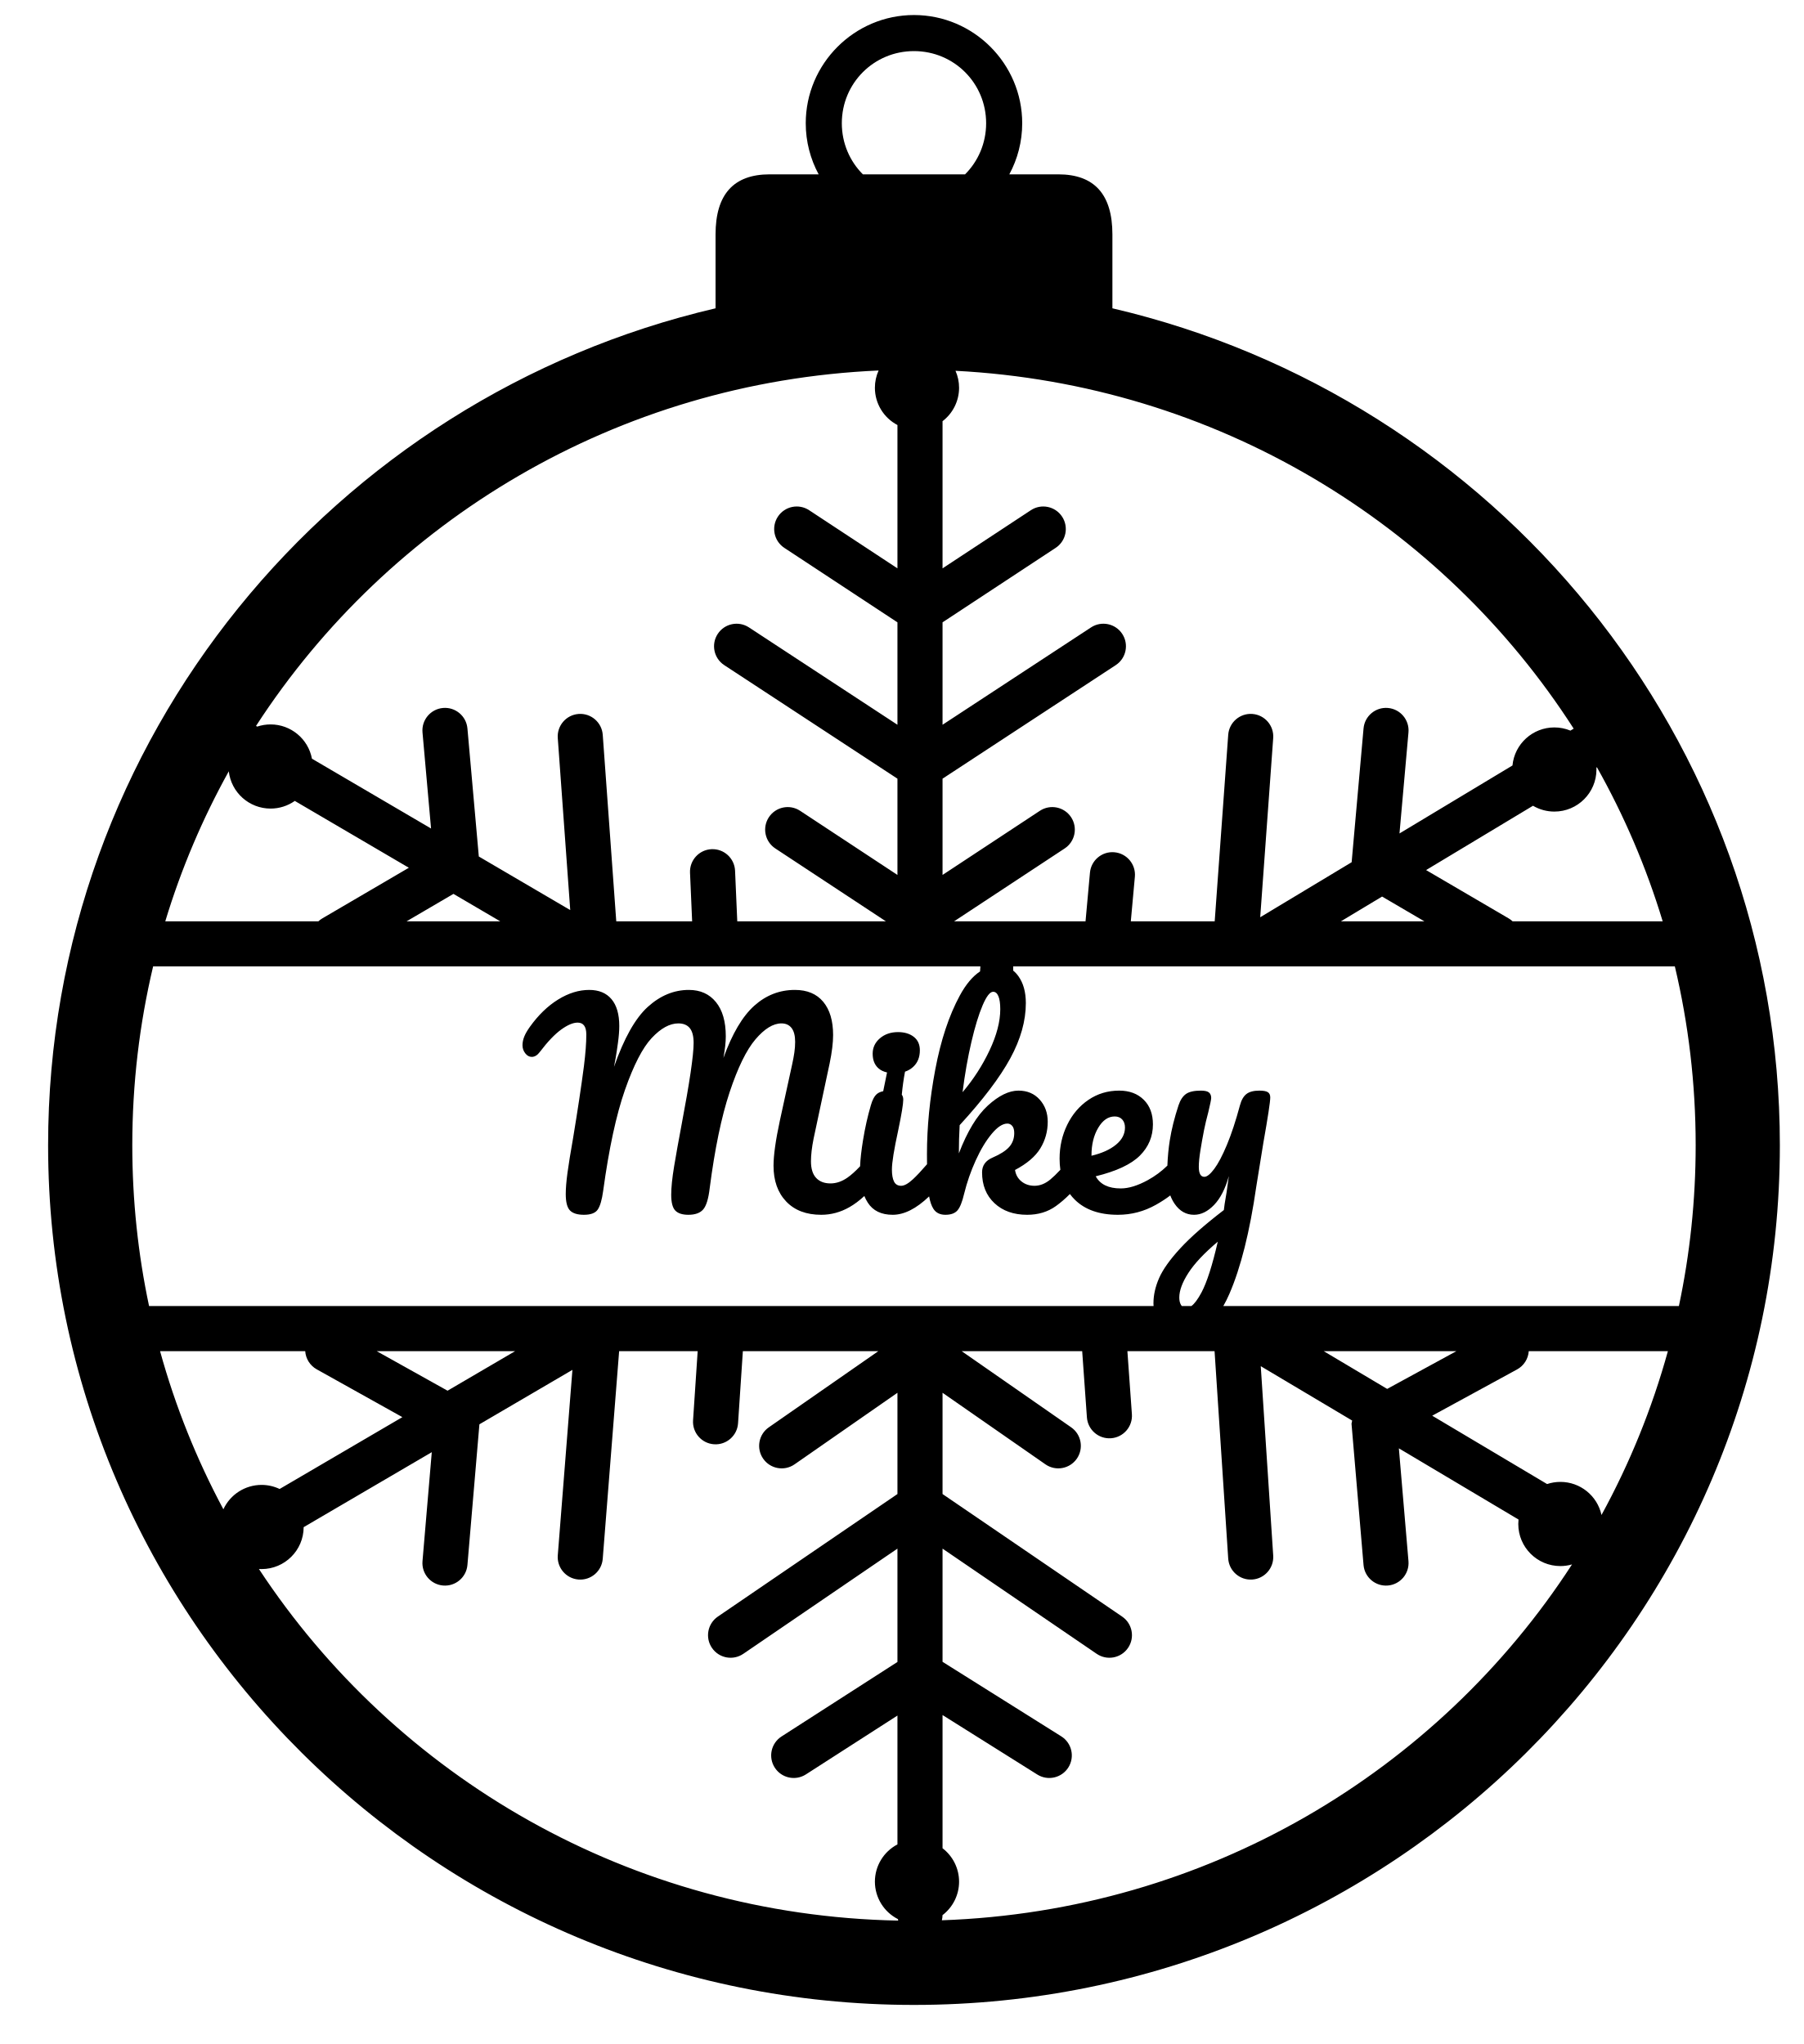
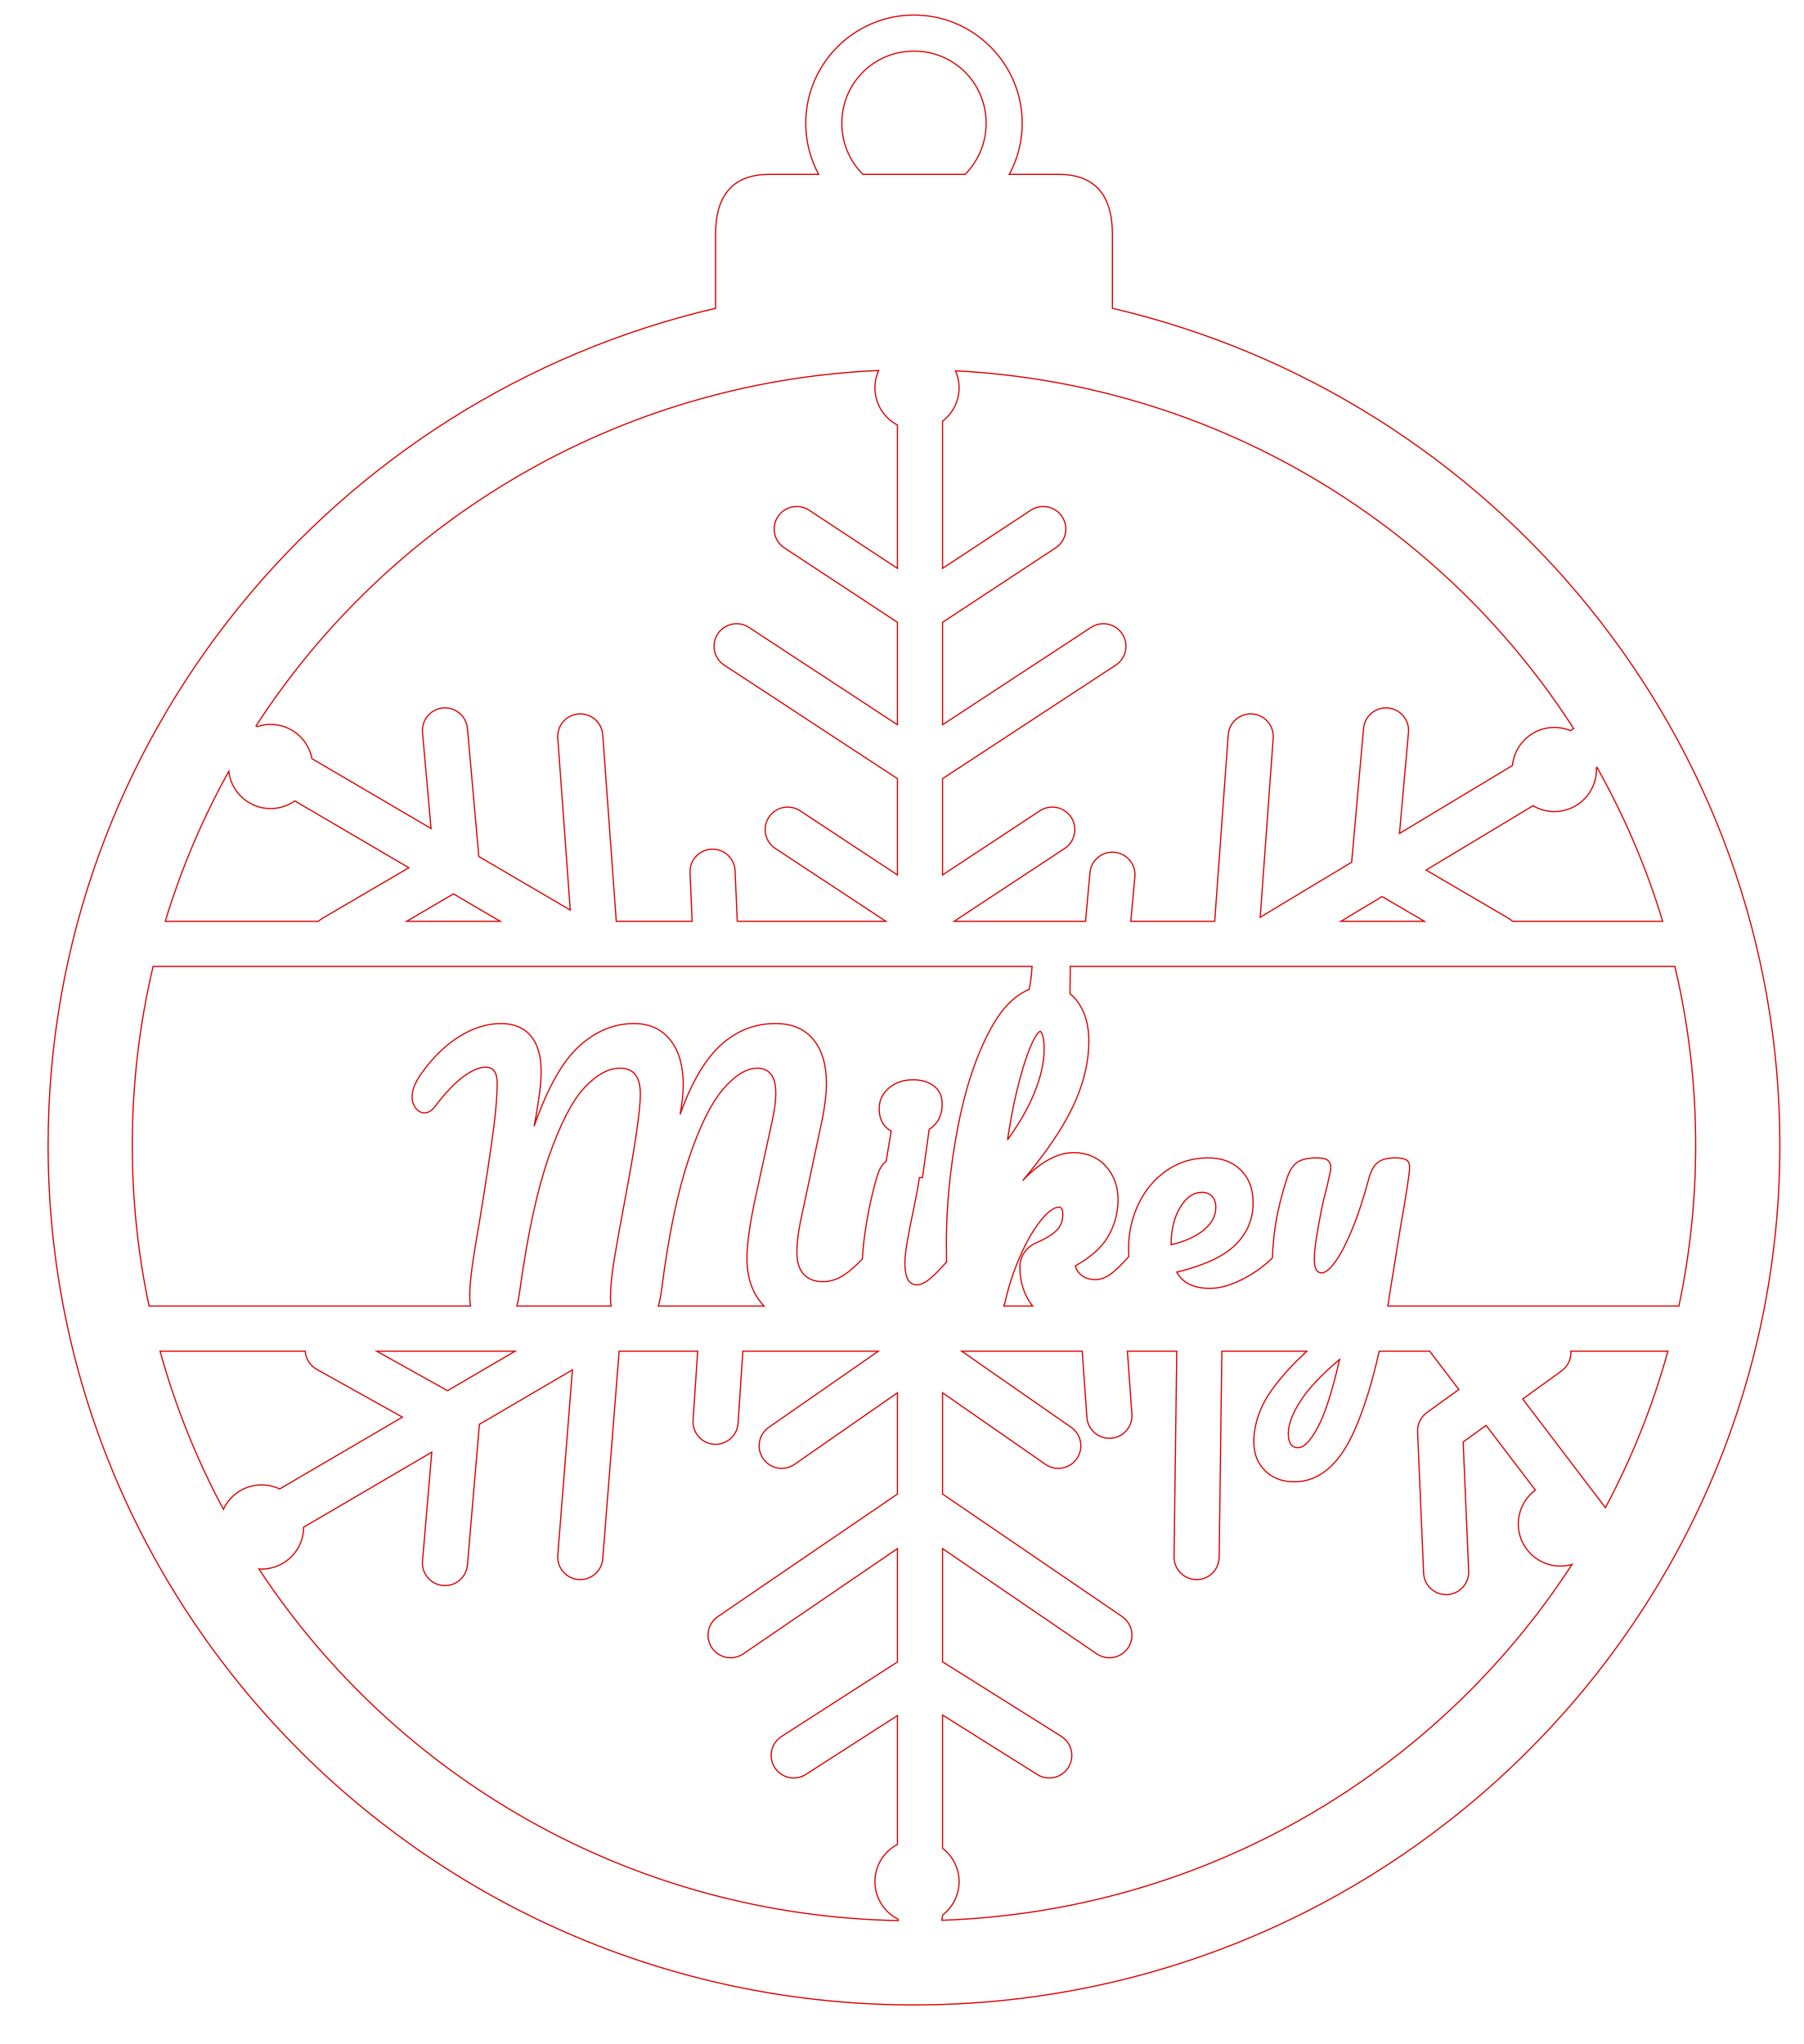
- <svg xmlns="http://www.w3.org/2000/svg" width="94mm" height="106.533mm" viewBox="0 0 600 680" version="1.1" id="svg9">
-   <defs id="defs9" />
-   <path id="frame" style="baseline-shift:baseline;display:inline;overflow:visible;vector-effect:none;enable-background:accumulate;stop-color:#000000;stop-opacity:1;opacity:1" d="M 303.999 5.001 C 284.188 5.001 268 21.189 268 41 C 268 47.139 269.556 52.931 272.291 58.001 L 256 58.001 C 244 58.001 238 64.666 238 78 L 238 102.567 C 110.878 132.242 16.001 245.717 16.001 380.999 C 16.001 538.843 145.162 666.999 303.999 666.999 C 462.836 666.999 592.001 538.843 592.001 380.999 C 592.001 245.717 497.12 132.242 369.999 102.567 L 369.999 78 C 369.999 64.666 363.999 58.001 351.999 58.001 L 335.711 58.001 C 338.446 52.931 339.999 47.139 339.999 41 C 339.999 21.189 323.81 5.001 303.999 5.001 z M 303.999 17 C 317.325 17 327.999 27.674 327.999 41 C 327.999 47.665 325.329 53.666 320.993 58.001 L 287.005 58.001 C 282.67 53.666 279.999 47.665 279.999 41 C 279.999 27.674 290.673 17 303.999 17 z M 292.23 123.258 A 14 14 0 0 0 291 129.001 A 14 14 0 0 0 298.501 141.4 L 298.501 189.08 L 269.124 169.737 A 7.5 7.5 0 0 0 258.737 171.875 A 7.5 7.5 0 0 0 260.875 182.265 L 298.501 207.04 L 298.501 241.113 L 249.112 208.729 A 7.5 7.5 0 0 0 238.729 210.886 A 7.5 7.5 0 0 0 240.886 221.273 L 298.501 259.051 L 298.501 291.076 L 266.126 269.738 A 7.5 7.5 0 0 0 255.739 271.872 A 7.5 7.5 0 0 0 257.873 282.262 L 294.648 306.5 L 245.223 306.5 L 244.491 289.674 A 7.5 7.5 0 0 0 236.674 282.506 A 7.5 7.5 0 0 0 229.509 290.327 L 230.212 306.5 L 204.975 306.5 L 200.479 244.458 A 7.5 7.5 0 0 0 192.457 237.518 A 7.5 7.5 0 0 0 185.521 245.543 L 189.667 302.766 L 159.258 284.941 L 155.471 242.337 A 7.5 7.5 0 0 0 147.337 235.529 A 7.5 7.5 0 0 0 140.529 243.663 L 143.372 275.626 L 103.757 252.404 A 14 14 0 0 0 89.999 241.001 A 14 14 0 0 0 85.543 241.727 L 85.157 241.503 C 129.387 173.248 205.179 127.092 292.23 123.258 z M 317.813 123.357 C 404.39 127.837 479.624 174.191 523.425 242.406 L 522.343 243.06 A 14 14 0 0 1 522.34 243.06 A 14 14 0 0 0 517 242.001 A 14 14 0 0 0 503.064 254.66 L 465.484 277.275 L 468.472 243.663 A 7.5 7.5 0 0 0 461.664 235.529 A 7.5 7.5 0 0 0 453.53 242.337 L 449.572 286.85 L 419.16 305.15 L 423.481 245.543 A 7.5 7.5 0 0 0 416.544 237.518 A 7.5 7.5 0 0 0 408.519 244.458 L 404.023 306.5 L 376.121 306.5 L 377.47 291.679 A 7.5 7.5 0 0 0 370.678 283.532 A 7.5 7.5 0 0 0 362.531 290.32 L 361.06 306.5 L 317.352 306.5 L 354.127 282.262 A 7.5 7.5 0 0 0 356.261 271.872 A 7.5 7.5 0 0 0 345.874 269.738 L 313.499 291.076 L 313.499 259.051 L 371.114 221.273 A 7.5 7.5 0 0 0 373.271 210.886 A 7.5 7.5 0 0 0 362.887 208.729 L 313.499 241.113 L 313.499 207.04 L 351.125 182.265 A 7.5 7.5 0 0 0 353.262 171.875 A 7.5 7.5 0 0 0 342.875 169.737 L 313.499 189.08 L 313.499 140.123 A 14 14 0 0 0 319.001 129.001 A 14 14 0 0 0 317.813 123.357 z M 531.16 255.261 C 540.215 271.354 547.58 288.511 553.026 306.5 L 503.1 306.5 A 7.5 7.5 0 0 0 501.79 305.526 L 474.334 289.456 L 509.891 268.059 A 14 14 0 0 0 517 269.998 A 14 14 0 0 0 530.999 256 A 14 14 0 0 0 530.985 255.366 L 531.16 255.261 z M 76.093 256.6 A 14 14 0 0 0 89.999 268.999 A 14 14 0 0 0 98.054 266.449 L 135.984 288.684 L 107.211 305.526 A 7.5 7.5 0 0 0 105.902 306.5 L 54.973 306.5 C 60.267 289.01 67.381 272.304 76.093 256.6 z M 150.82 297.379 L 166.376 306.5 L 135.242 306.5 L 150.82 297.379 z M 459.692 298.267 L 473.756 306.5 L 446.009 306.5 L 459.692 298.267 z M 50.929 321.501 L 326.089 321.501 L 325.98 323.17 C 323.507 324.804 321.257 327.485 319.235 331.215 C 315.641 337.851 312.924 346.049 311.081 355.812 C 309.242 365.579 308.317 374.962 308.317 383.965 C 308.317 385.146 308.326 386.265 308.34 387.319 C 306.464 389.496 304.91 391.154 303.676 392.297 C 302.097 393.76 300.783 394.49 299.731 394.49 C 298.621 394.49 297.829 394.02 297.363 393.085 C 296.893 392.15 296.66 390.808 296.66 389.054 C 296.66 386.773 297.363 382.416 298.765 375.982 C 299.875 370.662 300.434 367.273 300.434 365.813 C 300.434 365.158 300.27 364.61 299.945 364.17 C 300.191 361.539 300.549 358.992 301.017 356.528 C 302.029 356.184 302.914 355.669 303.676 354.981 C 305.197 353.607 305.955 351.749 305.955 349.413 C 305.955 347.481 305.283 345.992 303.94 344.94 C 302.594 343.889 300.841 343.36 298.679 343.36 C 296.281 343.36 294.276 344.048 292.669 345.422 C 291.062 346.796 290.258 348.506 290.258 350.551 C 290.258 352.6 290.872 354.193 292.102 355.334 C 292.851 356.029 293.832 356.514 295.041 356.785 C 294.623 358.848 294.198 360.926 293.764 363.023 C 292.921 363.195 292.249 363.483 291.749 363.884 C 290.872 364.582 290.168 365.872 289.644 367.743 C 288.593 371.309 287.73 375.15 287.058 379.271 C 286.498 382.697 286.17 385.608 286.075 388.002 C 284.522 389.646 283.126 390.901 281.88 391.769 C 280.04 393.057 278.151 393.702 276.223 393.702 C 274.177 393.702 272.584 393.084 271.443 391.858 C 270.302 390.632 269.735 388.789 269.735 386.333 C 269.735 384.23 270.026 381.715 270.612 378.793 L 275.959 353.711 C 276.719 350.028 277.1 346.899 277.1 344.327 C 277.1 339.589 276.004 335.904 273.811 333.273 C 271.619 330.642 268.478 329.328 264.384 329.328 C 259.297 329.328 254.793 331.082 250.877 334.59 C 246.958 338.098 243.541 343.888 240.619 351.956 C 241.143 349.092 241.407 346.694 241.407 344.765 C 241.407 339.853 240.311 336.052 238.118 333.363 C 235.926 330.673 232.926 329.328 229.127 329.328 C 224.156 329.328 219.597 331.217 215.445 334.985 C 211.296 338.757 207.553 345.408 204.223 354.935 C 204.34 354.411 204.515 353.477 204.748 352.131 C 204.981 350.788 205.245 349.047 205.539 346.913 C 205.83 344.778 205.978 342.921 205.978 341.342 C 205.978 337.426 205.112 334.445 203.385 332.396 C 201.662 330.351 199.194 329.328 195.977 329.328 C 192.527 329.328 189.076 330.397 185.626 332.531 C 182.176 334.666 179.051 337.69 176.245 341.605 C 175.368 342.835 174.739 343.931 174.359 344.894 C 173.978 345.86 173.788 346.809 173.788 347.744 C 173.788 348.737 174.095 349.631 174.708 350.419 C 175.321 351.207 176.04 351.606 176.859 351.606 C 177.856 351.606 178.758 351.047 179.577 349.937 C 182.149 346.546 184.505 344.077 186.639 342.529 C 188.773 340.981 190.6 340.204 192.121 340.204 C 194.05 340.204 195.014 341.521 195.014 344.152 C 195.014 346.958 194.75 350.464 194.222 354.674 C 193.345 361.395 192.148 369.348 190.63 378.529 C 189.753 383.496 189.12 387.402 188.74 390.235 C 188.36 393.072 188.173 395.399 188.173 397.212 C 188.173 399.901 188.639 401.724 189.574 402.69 C 190.51 403.653 192.06 404.138 194.222 404.138 C 196.504 404.138 198.039 403.552 198.827 402.384 C 199.618 401.215 200.217 399.14 200.624 396.156 C 202.553 382.066 204.967 370.884 207.861 362.61 C 210.756 354.337 213.722 348.577 216.761 345.333 C 219.803 342.089 222.756 340.464 225.62 340.464 C 227.316 340.464 228.587 340.992 229.437 342.044 C 230.283 343.096 230.707 344.732 230.707 346.956 C 230.707 351.046 229.362 360.171 226.673 374.32 C 225.679 379.582 224.859 384.153 224.215 388.042 C 223.575 391.93 223.252 395.074 223.252 397.469 C 223.252 400.042 223.707 401.798 224.614 402.733 C 225.519 403.668 226.965 404.138 228.952 404.138 C 231.23 404.138 232.885 403.536 233.906 402.337 C 234.931 401.138 235.646 398.787 236.054 395.279 C 237.749 382.182 239.96 371.54 242.677 363.356 C 245.397 355.172 248.262 349.31 251.273 345.771 C 254.284 342.236 257.161 340.464 259.912 340.464 C 261.371 340.464 262.498 340.98 263.286 342.001 C 264.077 343.026 264.473 344.557 264.473 346.603 C 264.473 347.774 264.384 348.959 264.21 350.158 C 264.035 351.357 263.802 352.625 263.507 353.972 C 263.216 355.314 263.01 356.251 262.893 356.779 L 259.384 372.829 C 257.979 379.376 257.283 384.374 257.283 387.824 C 257.283 392.795 258.683 396.755 261.488 399.708 C 264.297 402.661 268.184 404.138 273.152 404.138 C 276.427 404.138 279.556 403.291 282.536 401.595 C 284.179 400.661 285.831 399.425 287.49 397.888 C 287.816 398.681 288.198 399.42 288.635 400.101 C 290.361 402.79 293.121 404.138 296.924 404.138 C 300.739 404.138 304.777 402.097 309.033 398.02 C 309.356 399.8 309.836 401.18 310.468 402.163 C 311.317 403.478 312.647 404.138 314.459 404.138 C 316.271 404.138 317.6 403.653 318.45 402.69 C 319.296 401.724 320.042 399.87 320.686 397.122 C 321.622 393.323 322.905 389.623 324.542 386.03 C 326.18 382.433 327.948 379.491 329.85 377.213 C 331.748 374.931 333.489 373.792 335.068 373.792 C 335.712 373.792 336.252 374.056 336.691 374.584 C 337.129 375.108 337.347 375.897 337.347 376.949 C 337.347 378.761 336.791 380.296 335.681 381.554 C 334.571 382.811 332.726 383.996 330.153 385.106 C 327.817 386.099 326.647 387.736 326.647 390.014 C 326.647 394.283 328.019 397.706 330.77 400.279 C 333.517 402.852 337.144 404.138 341.645 404.138 C 345.328 404.138 348.512 403.171 351.201 401.242 C 352.763 400.122 354.319 398.783 355.862 397.228 C 356.36 397.904 356.913 398.541 357.521 399.138 C 360.909 402.471 365.674 404.138 371.813 404.138 C 376.318 404.138 380.539 403.027 384.486 400.804 C 386.254 399.809 387.843 398.774 389.252 397.696 C 389.633 398.706 390.118 399.64 390.707 400.5 C 392.375 402.926 394.524 404.138 397.155 404.138 C 399.495 404.138 401.715 403.042 403.822 400.85 C 405.925 398.657 407.562 395.455 408.73 391.245 C 408.206 395.277 407.739 398.378 407.331 400.54 L 407.067 402.558 C 400.812 407.354 395.97 411.607 392.551 415.32 C 389.132 419.034 386.792 422.322 385.535 425.186 C 384.278 428.05 383.651 430.853 383.651 433.604 C 383.651 433.91 383.668 434.207 383.688 434.501 L 49.58 434.501 C 45.922 417.243 43.999 399.346 43.999 380.999 C 43.999 360.518 46.397 340.599 50.929 321.501 z M 336.997 321.501 L 557.073 321.501 C 561.604 340.599 564 360.518 564 380.999 C 564 399.346 562.077 417.243 558.419 434.501 L 406.883 434.501 C 407.593 433.274 408.266 431.922 408.905 430.447 C 412.707 421.677 415.688 409.78 417.853 394.754 C 418.086 393.233 418.875 388.351 420.222 380.109 C 421.743 371.514 422.501 366.515 422.501 365.111 C 422.501 364.292 422.24 363.705 421.713 363.356 C 421.185 363.006 420.249 362.828 418.906 362.828 C 416.977 362.828 415.528 363.209 414.565 363.969 C 413.599 364.73 412.884 365.989 412.414 367.743 C 411.013 372.947 409.564 377.331 408.073 380.897 C 406.583 384.463 405.18 387.125 403.865 388.88 C 402.549 390.634 401.453 391.508 400.576 391.508 C 399.35 391.508 398.735 390.397 398.735 388.177 C 398.735 386.772 398.91 384.973 399.26 382.781 C 399.613 380.588 400.021 378.295 400.49 375.897 C 400.84 374.143 401.306 372.184 401.889 370.022 C 402.533 367.333 402.855 365.755 402.855 365.285 C 402.855 364.467 402.606 363.852 402.11 363.445 C 401.613 363.034 400.723 362.828 399.438 362.828 C 397.156 362.828 395.489 363.209 394.434 363.969 C 393.382 364.73 392.566 365.989 391.983 367.743 C 390.637 371.837 389.67 375.705 389.087 379.36 C 388.667 381.98 388.401 384.787 388.282 387.781 C 386.342 389.68 384.17 391.289 381.768 392.607 C 378.407 394.446 375.407 395.368 372.776 395.368 C 368.682 395.368 365.91 394.02 364.448 391.33 C 371.347 389.635 376.241 387.344 379.136 384.45 C 382.031 381.555 383.477 378.092 383.477 374.056 C 383.477 370.606 382.454 367.87 380.406 365.856 C 378.36 363.838 375.643 362.828 372.252 362.828 C 368.453 362.828 365.044 363.854 362.033 365.899 C 359.022 367.947 356.67 370.707 354.974 374.188 C 353.279 377.665 352.431 381.424 352.431 385.456 C 352.431 386.754 352.518 387.992 352.688 389.166 C 351.417 390.53 350.309 391.603 349.364 392.386 C 347.668 393.787 345.911 394.49 344.099 394.49 C 342.403 394.49 340.957 394.008 339.762 393.046 C 338.563 392.079 337.844 390.808 337.608 389.229 C 341.585 387.126 344.391 384.728 346.029 382.038 C 347.666 379.349 348.486 376.395 348.486 373.179 C 348.486 370.256 347.596 367.8 345.811 365.813 C 344.026 363.826 341.675 362.828 338.749 362.828 C 335.594 362.828 332.204 364.483 328.58 367.786 C 324.952 371.088 321.737 376.394 318.932 383.701 C 318.932 380.487 319.017 377.359 319.192 374.32 C 326.969 365.841 332.585 358.429 336.034 352.085 C 339.484 345.744 341.206 339.618 341.206 333.712 C 341.206 330.029 340.374 327.033 338.706 324.724 C 338.187 324.004 337.616 323.398 336.997 322.903 L 336.997 321.501 z M 330.331 329.942 C 331.088 329.942 331.675 330.439 332.086 331.436 C 332.494 332.43 332.7 333.86 332.7 335.731 C 332.7 339.825 331.514 344.384 329.147 349.413 C 326.78 354.439 323.783 359.087 320.159 363.356 C 320.919 357.333 321.899 351.767 323.098 346.649 C 324.293 341.534 325.537 337.472 326.825 334.461 C 328.11 331.45 329.276 329.942 330.331 329.942 z M 370.761 371.424 C 371.813 371.424 372.648 371.758 373.261 372.433 C 373.874 373.105 374.181 373.998 374.181 375.108 C 374.181 377.273 373.187 379.174 371.2 380.808 C 369.213 382.446 366.492 383.674 363.042 384.493 L 363.042 384.314 C 363.042 380.748 363.789 377.712 365.279 375.197 C 366.769 372.683 368.599 371.424 370.761 371.424 z M 405.049 413.081 C 403.236 420.974 401.425 426.617 399.613 430.008 C 398.421 432.239 397.302 433.738 396.262 434.501 L 393.095 434.501 C 392.991 434.392 392.896 434.267 392.815 434.128 C 392.434 433.484 392.244 432.671 392.244 431.674 C 392.244 429.338 393.254 426.602 395.272 423.474 C 397.286 420.346 400.547 416.883 405.049 413.081 z M 53.238 449.499 L 101.518 449.499 A 7.5 7.5 0 0 0 105.344 455.549 L 133.836 471.454 L 93.008 495.355 A 14 14 0 0 1 93.004 495.355 A 14 14 0 0 0 87.001 493.999 A 14 14 0 0 0 74.299 502.11 C 65.434 485.566 58.332 467.947 53.238 449.499 z M 125.283 449.499 L 171.344 449.499 L 148.861 462.66 L 125.283 449.499 z M 205.932 449.499 L 232.053 449.499 L 230.519 472.503 A 7.5 7.5 0 0 0 237.502 480.482 A 7.5 7.5 0 0 0 245.484 473.499 L 247.084 449.499 L 292.151 449.499 L 255.716 474.845 A 7.5 7.5 0 0 0 253.842 485.285 A 7.5 7.5 0 0 0 264.282 487.155 L 298.501 463.353 L 298.501 497.037 L 238.772 537.803 A 7.5 7.5 0 0 0 236.806 548.23 A 7.5 7.5 0 0 0 247.229 550.196 L 298.501 515.199 L 298.501 552.904 L 259.945 577.692 A 7.5 7.5 0 0 0 257.692 588.056 A 7.5 7.5 0 0 0 268.056 590.309 L 298.501 570.735 L 298.501 613.599 A 14 14 0 0 0 291 625.999 A 14 14 0 0 0 298.656 638.447 A 7.5 7.5 0 0 0 298.758 638.948 C 209.608 637.206 131.596 591.111 86.12 521.974 A 14 14 0 0 0 87.001 522 A 14 14 0 0 0 101 508.057 L 143.613 483.111 L 140.526 519.365 A 7.5 7.5 0 0 0 147.364 527.472 A 7.5 7.5 0 0 0 155.471 520.638 L 159.456 473.839 L 190.393 455.73 L 185.524 517.409 A 7.5 7.5 0 0 0 192.411 525.477 A 7.5 7.5 0 0 0 200.476 518.59 L 205.932 449.499 z M 319.849 449.499 L 359.945 449.499 L 361.518 471.537 A 7.5 7.5 0 0 0 369.534 478.48 A 7.5 7.5 0 0 0 376.48 470.465 L 374.983 449.499 L 403.977 449.499 L 408.515 518.491 A 7.5 7.5 0 0 0 416.491 525.483 A 7.5 7.5 0 0 0 423.484 517.508 L 419.341 454.5 L 449.743 472.592 A 7.501 7.501 0 0 0 449.529 473.638 L 453.527 520.638 A 7.5 7.5 0 0 0 461.638 527.472 A 7.5 7.5 0 0 0 468.472 519.365 L 465.279 481.834 L 505.079 505.518 A 14 14 0 0 0 505 506.999 A 14 14 0 0 0 518.999 521.001 A 14 14 0 0 0 522.871 520.453 C 478.223 589.384 401.388 635.787 313.271 638.84 A 7.5 7.5 0 0 0 313.492 637.128 A 14 14 0 0 0 319.001 625.999 A 14 14 0 0 0 313.499 614.876 L 313.499 570.564 L 345.013 590.352 A 7.5 7.5 0 0 0 355.35 587.99 A 7.5 7.5 0 0 0 352.989 577.649 L 313.499 552.854 L 313.499 515.199 L 364.771 550.196 A 7.5 7.5 0 0 0 375.194 548.23 A 7.5 7.5 0 0 0 373.228 537.803 L 313.499 497.037 L 313.499 463.353 L 347.718 487.155 A 7.5 7.5 0 0 0 358.157 485.285 A 7.5 7.5 0 0 0 356.284 474.845 L 319.849 449.499 z M 440.273 449.499 L 484.424 449.499 L 461.387 462.063 L 440.273 449.499 z M 508.483 449.499 L 554.761 449.499 C 549.472 468.653 542.021 486.912 532.677 504.004 A 14 14 0 0 0 518.999 493 A 14 14 0 0 0 514.579 493.716 L 476.369 470.979 L 504.591 455.585 A 7.5 7.5 0 0 0 508.483 449.499 z " />
+ <svg xmlns="http://www.w3.org/2000/svg" width="94mm" height="106.533mm" viewBox="0 0 600 680">
+   <path id="opening-1" fill="none" stroke="#d00" stroke-width=".4" d="M 303.999 17 C 317.325 17 327.999 27.674 327.999 41 C 327.999 47.665 325.329 53.666 320.993 58.001 L 287.005 58.001 C 282.67 53.666 279.999 47.665 279.999 41 C 279.999 27.674 290.673 17 303.999 17 z" />
+   <path id="opening-2" fill="none" stroke="#d00" stroke-width=".4" d="M 292.23 123.258 A 14 14 0 0 0 291 129.001 A 14 14 0 0 0 298.501 141.4 L 298.501 189.08 L 269.124 169.737 A 7.5 7.5 0 0 0 258.737 171.875 A 7.5 7.5 0 0 0 260.875 182.265 L 298.501 207.04 L 298.501 241.113 L 249.112 208.729 A 7.5 7.5 0 0 0 238.729 210.886 A 7.5 7.5 0 0 0 240.886 221.273 L 298.501 259.051 L 298.501 291.076 L 266.126 269.738 A 7.5 7.5 0 0 0 255.739 271.872 A 7.5 7.5 0 0 0 257.873 282.262 L 294.648 306.5 L 245.223 306.5 L 244.491 289.674 A 7.5 7.5 0 0 0 236.674 282.506 A 7.5 7.5 0 0 0 229.509 290.327 L 230.212 306.5 L 204.975 306.5 L 200.479 244.458 A 7.5 7.5 0 0 0 192.457 237.518 A 7.5 7.5 0 0 0 185.521 245.543 L 189.667 302.766 L 159.258 284.941 L 155.471 242.337 A 7.5 7.5 0 0 0 147.337 235.529 A 7.5 7.5 0 0 0 140.529 243.663 L 143.372 275.626 L 103.757 252.404 A 14 14 0 0 0 89.999 241.001 A 14 14 0 0 0 85.543 241.727 L 85.157 241.503 C 129.387 173.248 205.179 127.092 292.23 123.258 z" />
+   <path id="opening-3" fill="none" stroke="#d00" stroke-width=".4" d="M 317.813 123.357 C 404.39 127.837 479.624 174.191 523.425 242.406 L 522.343 243.06 A 14 14 0 0 1 522.34 243.06 A 14 14 0 0 0 517 242.001 A 14 14 0 0 0 503.064 254.66 L 465.484 277.275 L 468.472 243.663 A 7.5 7.5 0 0 0 461.664 235.529 A 7.5 7.5 0 0 0 453.53 242.337 L 449.572 286.85 L 419.16 305.15 L 423.481 245.543 A 7.5 7.5 0 0 0 416.544 237.518 A 7.5 7.5 0 0 0 408.519 244.458 L 404.023 306.5 L 376.121 306.5 L 377.47 291.679 A 7.5 7.5 0 0 0 370.678 283.532 A 7.5 7.5 0 0 0 362.531 290.32 L 361.06 306.5 L 317.352 306.5 L 354.127 282.262 A 7.5 7.5 0 0 0 356.261 271.872 A 7.5 7.5 0 0 0 345.874 269.738 L 313.499 291.076 L 313.499 259.051 L 371.114 221.273 A 7.5 7.5 0 0 0 373.271 210.886 A 7.5 7.5 0 0 0 362.887 208.729 L 313.499 241.113 L 313.499 207.04 L 351.125 182.265 A 7.5 7.5 0 0 0 353.262 171.875 A 7.5 7.5 0 0 0 342.875 169.737 L 313.499 189.08 L 313.499 140.123 A 14 14 0 0 0 319.001 129.001 A 14 14 0 0 0 317.813 123.357 z" />
+   <path id="opening-4" fill="none" stroke="#d00" stroke-width=".4" d="M 531.16 255.261 C 540.215 271.354 547.58 288.511 553.026 306.5 L 503.1 306.5 A 7.5 7.5 0 0 0 501.79 305.526 L 474.334 289.456 L 509.891 268.059 A 14 14 0 0 0 517 269.998 A 14 14 0 0 0 530.999 256 A 14 14 0 0 0 530.985 255.366 L 531.16 255.261 z" />
+   <path id="opening-5" fill="none" stroke="#d00" stroke-width=".4" d="M 76.093 256.6 A 14 14 0 0 0 89.999 268.999 A 14 14 0 0 0 98.054 266.449 L 135.984 288.684 L 107.211 305.526 A 7.5 7.5 0 0 0 105.902 306.5 L 54.973 306.5 C 60.267 289.01 67.381 272.304 76.093 256.6 z" />
+   <path id="opening-6" fill="none" stroke="#d00" stroke-width=".4" d="M 150.82 297.379 L 166.376 306.5 L 135.242 306.5 L 150.82 297.379 z" />
+   <path id="opening-7" fill="none" stroke="#d00" stroke-width=".4" d="M 459.692 298.267 L 473.756 306.5 L 446.009 306.5 L 459.692 298.267 z" />
+   <path id="opening-8" fill="none" stroke="#d00" stroke-width=".4" d="M 50.929 321.501 L 343.274 321.501 C 343.129 324.219 342.802 326.775 342.295 329.173 C 337.394 331.163 333.112 335.62 329.549 342.193 C 324.644 351.251 320.97 362.359 318.486 375.517 A 1.755 1.755 0 0 0 318.486 375.521 C 316.014 388.647 314.772 401.273 314.772 413.404 C 314.772 415.731 314.793 417.874 314.835 419.839 C 313.087 421.797 311.588 423.356 310.336 424.516 C 308.229 426.468 306.471 427.442 305.068 427.442 C 303.587 427.442 302.533 426.816 301.911 425.569 C 301.285 424.321 300.975 422.529 300.975 420.189 C 300.975 417.145 301.912 411.336 303.782 402.753 C 304.8 397.871 305.471 394.208 305.79 391.762 L 306.82 391.762 L 309.056 375.712 C 309.508 375.421 309.935 375.094 310.336 374.732 C 312.365 372.9 313.374 370.424 313.374 367.307 C 313.374 364.73 312.477 362.74 310.685 361.337 C 308.889 359.934 306.55 359.229 303.666 359.229 C 300.467 359.229 297.794 360.148 295.651 361.98 C 293.507 363.813 292.431 366.096 292.431 368.825 C 292.431 371.558 293.251 373.682 294.892 375.204 C 295.339 375.618 295.847 375.974 296.416 376.276 L 294.731 386.386 C 294.622 386.458 294.519 386.531 294.42 386.61 C 293.25 387.542 292.313 389.26 291.613 391.756 C 290.21 396.513 289.059 401.642 288.163 407.14 C 287.415 411.71 286.98 415.589 286.854 418.784 C 284.782 420.977 282.915 422.655 281.253 423.814 C 278.799 425.532 276.282 426.39 273.709 426.39 C 270.981 426.39 268.855 425.569 267.333 423.933 C 265.811 422.296 265.051 419.837 265.051 416.56 C 265.051 413.754 265.44 410.399 266.222 406.5 L 273.356 373.037 C 274.371 368.124 274.877 363.951 274.877 360.519 C 274.877 354.198 273.415 349.285 270.49 345.775 C 267.565 342.265 263.374 340.51 257.913 340.51 C 251.126 340.51 245.12 342.85 239.896 347.53 C 234.668 352.21 230.106 359.935 226.208 370.698 C 226.907 366.877 227.26 363.676 227.26 361.103 C 227.26 354.549 225.798 349.481 222.873 345.894 C 219.948 342.306 215.948 340.51 210.879 340.51 C 204.248 340.51 198.165 343.03 192.626 348.057 C 187.091 353.089 182.096 361.963 177.654 374.673 C 177.809 373.974 178.042 372.725 178.353 370.929 C 178.664 369.138 179.015 366.817 179.409 363.969 C 179.797 361.122 179.992 358.645 179.992 356.538 C 179.992 351.314 178.842 347.337 176.539 344.604 C 174.24 341.875 170.945 340.51 166.653 340.51 C 162.051 340.51 157.448 341.938 152.846 344.785 C 148.243 347.633 144.071 351.667 140.328 356.891 C 139.158 358.531 138.322 359.993 137.814 361.278 C 137.307 362.567 137.053 363.833 137.053 365.081 C 137.053 366.406 137.461 367.599 138.28 368.65 C 139.098 369.701 140.054 370.23 141.146 370.23 C 142.476 370.23 143.682 369.487 144.774 368.007 C 148.207 363.482 151.347 360.187 154.195 358.121 C 157.042 356.055 159.478 355.02 161.508 355.02 C 164.081 355.02 165.37 356.775 165.37 360.285 C 165.37 364.028 165.018 368.71 164.315 374.327 C 163.145 383.293 161.543 393.902 159.519 406.15 C 158.349 412.777 157.509 417.986 157.002 421.766 C 156.495 425.55 156.243 428.653 156.243 431.071 C 156.243 432.363 156.322 433.507 156.484 434.501 L 49.58 434.501 C 45.922 417.243 43.999 399.346 43.999 380.999 C 43.999 360.518 46.397 340.599 50.929 321.501 z" />
+   <path id="opening-9" fill="none" stroke="#d00" stroke-width=".4" d="M 355.98 321.501 L 557.073 321.501 C 561.604 340.599 564 360.518 564 380.999 C 564 399.346 562.077 417.243 558.419 434.501 L 461.625 434.501 C 461.983 432.32 462.327 430.085 462.657 427.795 C 462.968 425.766 464.021 419.251 465.817 408.255 C 467.846 396.788 468.855 390.12 468.855 388.246 C 468.855 387.154 468.51 386.374 467.806 385.908 C 467.102 385.441 465.854 385.205 464.062 385.205 C 461.489 385.205 459.554 385.711 458.27 386.726 C 456.981 387.74 456.026 389.416 455.4 391.756 C 453.531 398.698 451.599 404.549 449.611 409.307 C 447.623 414.065 445.749 417.615 443.994 419.955 C 442.239 422.295 440.777 423.468 439.607 423.468 C 437.971 423.468 437.153 421.979 437.153 419.018 C 437.153 417.144 437.386 414.746 437.852 411.821 C 438.323 408.896 438.865 405.84 439.492 402.641 C 439.958 400.301 440.585 397.684 441.362 394.8 C 442.221 391.213 442.648 389.107 442.648 388.48 C 442.648 387.388 442.315 386.57 441.652 386.026 C 440.989 385.478 439.804 385.205 438.09 385.205 C 435.046 385.205 432.825 385.711 431.417 386.726 C 430.014 387.74 428.922 389.416 428.145 391.756 C 426.349 397.217 425.059 402.382 424.282 407.259 C 423.722 410.753 423.362 414.499 423.204 418.493 C 420.615 421.027 417.721 423.171 414.515 424.929 C 410.032 427.383 406.032 428.613 402.522 428.613 C 397.061 428.613 393.358 426.818 391.406 423.23 C 400.611 420.968 407.144 417.909 411.006 414.047 C 414.868 410.185 416.795 405.564 416.795 400.18 C 416.795 395.578 415.434 391.93 412.701 389.242 C 409.973 386.55 406.344 385.205 401.82 385.205 C 396.751 385.205 392.207 386.57 388.19 389.298 C 384.173 392.031 381.032 395.715 378.77 400.358 C 376.507 404.997 375.379 410.01 375.379 415.39 C 375.379 416.286 375.41 417.163 375.471 418.015 C 373.356 420.353 371.574 422.118 370.164 423.286 C 368.139 424.959 366.226 425.687 364.263 425.687 C 362.334 425.687 360.855 425.177 359.576 424.147 C 358.577 423.342 358.02 422.34 357.663 421.152 C 362.441 418.425 366.139 415.35 368.336 411.741 C 370.683 407.888 371.869 403.598 371.869 399.009 C 371.869 394.754 370.516 390.982 367.848 388.012 C 365.15 385.009 361.427 383.45 357.125 383.45 C 352.302 383.45 347.397 385.943 342.374 390.519 C 341.612 391.212 340.871 391.968 340.144 392.782 C 346.629 385.039 351.613 378.016 355.044 371.708 C 359.755 363.047 362.158 354.582 362.158 346.362 C 362.158 341.185 360.975 336.783 358.49 333.343 L 358.487 333.339 C 357.72 332.276 356.852 331.361 355.895 330.602 L 355.98 321.501 z" />
+   <path id="opening-10" fill="none" stroke="#d00" stroke-width=".4" d="M 345.913 343.083 C 346.015 343.082 346.002 343.078 346.101 343.162 C 346.206 343.252 346.411 343.502 346.613 343.99 C 347.01 344.96 347.299 346.688 347.299 349.053 C 347.299 354.176 345.807 360.015 342.727 366.559 C 340.615 371.042 337.979 375.209 335.101 379.231 C 335.928 373.898 336.845 368.754 337.954 364.019 C 339.535 357.257 341.175 351.915 342.829 348.047 A 1.755 1.755 0 0 0 342.829 348.044 C 343.652 346.115 344.432 344.714 345.056 343.911 C 345.549 343.275 345.876 343.124 345.923 343.09 L 345.923 343.086 L 345.92 343.086 C 345.918 343.086 345.916 343.083 345.913 343.083 z" />
+   <path id="opening-11" fill="none" stroke="#d00" stroke-width=".4" d="M 206.199 355.37 C 208.461 355.37 210.158 356.071 211.292 357.475 C 212.421 358.878 212.987 361.062 212.987 364.029 C 212.987 369.486 211.192 381.658 207.604 400.533 C 206.279 407.553 205.185 413.652 204.325 418.84 C 203.471 424.027 203.042 428.222 203.042 431.417 C 203.042 432.568 203.111 433.596 203.247 434.501 L 171.911 434.501 C 172.283 433.16 172.597 431.545 172.854 429.662 C 175.427 410.864 178.647 395.949 182.509 384.911 C 186.371 373.874 190.327 366.19 194.38 361.862 C 198.439 357.533 202.378 355.37 206.199 355.37 z" />
+   <path id="opening-12" fill="none" stroke="#d00" stroke-width=".4" d="M 251.949 355.37 C 253.896 355.37 255.4 356.053 256.451 357.415 C 257.507 358.782 258.031 360.828 258.031 363.557 C 258.031 365.12 257.912 366.697 257.679 368.297 C 257.445 369.897 257.135 371.594 256.742 373.39 C 256.353 375.181 256.079 376.43 255.924 377.134 L 251.246 398.544 C 249.373 407.278 248.439 413.947 248.439 418.549 C 248.439 425.181 250.307 430.462 254.05 434.402 C 254.081 434.435 254.111 434.469 254.143 434.501 L 218.954 434.501 C 219.453 432.908 219.842 430.905 220.122 428.494 C 222.384 411.022 225.331 396.826 228.955 385.908 C 232.584 374.989 236.407 367.17 240.424 362.449 C 244.441 357.732 248.279 355.37 251.949 355.37 z" />
+   <path id="opening-13" fill="none" stroke="#d00" stroke-width=".4" d="M 399.831 396.671 C 401.234 396.671 402.347 397.119 403.165 398.02 C 403.983 398.915 404.396 400.101 404.396 401.582 C 404.396 404.47 403.065 407.008 400.414 409.188 C 397.764 411.373 394.135 413.014 389.533 414.106 L 389.533 413.869 C 389.533 409.111 390.53 405.055 392.518 401.701 C 394.506 398.346 396.947 396.671 399.831 396.671 z" />
+   <path id="opening-14" fill="none" stroke="#d00" stroke-width=".4" d="M 352.213 401.585 C 352.593 401.585 352.713 401.625 353.028 402.004 A 1.755 1.755 0 0 0 353.035 402.011 C 353.247 402.264 353.503 402.884 353.503 404.043 C 353.503 406.1 352.92 407.658 351.715 409.023 C 350.512 410.387 348.262 411.888 344.973 413.308 C 341.412 414.823 339.224 417.831 339.224 421.472 C 339.224 426.554 340.651 430.985 343.476 434.501 L 333.89 434.501 C 334.186 433.558 334.463 432.515 334.731 431.371 L 334.735 431.354 C 335.956 426.397 337.631 421.571 339.768 416.88 C 341.905 412.187 344.196 408.4 346.599 405.52 A 1.755 1.755 0 0 0 346.603 405.517 C 348.981 402.658 350.952 401.585 352.213 401.585 z" />
+   <path id="opening-15" fill="none" stroke="#d00" stroke-width=".4" d="M 53.238 449.499 L 101.518 449.499 A 7.5 7.5 0 0 0 105.344 455.549 L 133.836 471.454 L 93.008 495.355 A 14 14 0 0 1 93.004 495.355 A 14 14 0 0 0 87.001 493.999 A 14 14 0 0 0 74.299 502.11 C 65.434 485.566 58.332 467.947 53.238 449.499 z" />
+   <path id="opening-16" fill="none" stroke="#d00" stroke-width=".4" d="M 125.283 449.499 L 171.344 449.499 L 148.861 462.66 L 125.283 449.499 z" />
+   <path id="opening-17" fill="none" stroke="#d00" stroke-width=".4" d="M 205.932 449.499 L 232.053 449.499 L 230.519 472.503 A 7.5 7.5 0 0 0 237.502 480.482 A 7.5 7.5 0 0 0 245.484 473.499 L 247.084 449.499 L 292.151 449.499 L 255.716 474.845 A 7.5 7.5 0 0 0 253.842 485.285 A 7.5 7.5 0 0 0 264.282 487.155 L 298.501 463.353 L 298.501 497.037 L 238.772 537.803 A 7.5 7.5 0 0 0 236.806 548.23 A 7.5 7.5 0 0 0 247.229 550.196 L 298.501 515.199 L 298.501 552.904 L 259.945 577.692 A 7.5 7.5 0 0 0 257.692 588.056 A 7.5 7.5 0 0 0 268.056 590.309 L 298.501 570.735 L 298.501 613.599 A 14 14 0 0 0 291 625.999 A 14 14 0 0 0 298.656 638.447 A 7.5 7.5 0 0 0 298.758 638.948 C 209.608 637.206 131.596 591.111 86.12 521.974 A 14 14 0 0 0 87.001 522 A 14 14 0 0 0 101 508.057 L 143.613 483.111 L 140.526 519.365 A 7.5 7.5 0 0 0 147.364 527.472 A 7.5 7.5 0 0 0 155.471 520.638 L 159.456 473.839 L 190.393 455.73 L 185.524 517.409 A 7.5 7.5 0 0 0 192.411 525.477 A 7.5 7.5 0 0 0 200.476 518.59 L 205.932 449.499 z" />
+   <path id="opening-18" fill="none" stroke="#d00" stroke-width=".4" d="M 319.849 449.499 L 359.945 449.499 L 361.518 471.537 A 7.5 7.5 0 0 0 369.534 478.48 A 7.5 7.5 0 0 0 376.48 470.465 L 374.983 449.499 L 391.4 449.499 L 390.499 517.9 A 7.5 7.5 0 0 0 397.901 525.5 A 7.5 7.5 0 0 0 405.501 518.098 L 406.404 449.499 L 434.673 449.499 C 432.495 451.506 430.573 453.415 428.903 455.229 C 424.342 460.183 421.22 464.572 419.542 468.393 C 417.865 472.214 417.029 475.958 417.029 479.628 C 417.029 483.604 418.277 486.82 420.773 489.279 C 423.268 491.733 426.503 492.964 430.483 492.964 C 438.907 492.964 445.651 487.112 450.72 475.412 C 453.798 468.312 456.475 459.674 458.748 449.499 L 475.521 449.499 L 485.222 462.255 L 474.611 469.92 A 7.501 7.501 0 0 0 471.507 476.319 L 473.506 523.32 A 7.5 7.5 0 0 0 481.32 530.494 A 7.5 7.5 0 0 0 488.494 522.683 L 486.663 479.713 L 494.306 474.198 L 510.686 495.734 A 14 14 0 0 0 505 506.999 A 14 14 0 0 0 518.999 521.001 A 14 14 0 0 0 522.871 520.453 C 478.223 589.384 401.388 635.787 313.271 638.84 A 7.5 7.5 0 0 0 313.492 637.128 A 14 14 0 0 0 319.001 625.999 A 14 14 0 0 0 313.499 614.876 L 313.499 570.564 L 345.013 590.352 A 7.5 7.5 0 0 0 355.35 587.99 A 7.5 7.5 0 0 0 352.989 577.649 L 313.499 552.854 L 313.499 515.199 L 364.771 550.196 A 7.5 7.5 0 0 0 375.194 548.23 A 7.5 7.5 0 0 0 373.228 537.803 L 313.499 497.037 L 313.499 463.353 L 347.718 487.155 A 7.5 7.5 0 0 0 358.157 485.285 A 7.5 7.5 0 0 0 356.284 474.845 L 319.849 449.499 z" />
+   <path id="opening-19" fill="none" stroke="#d00" stroke-width=".4" d="M 522.482 449.499 L 554.761 449.499 C 549.721 467.752 542.714 485.194 533.98 501.586 L 506.468 465.411 L 519.391 456.08 A 7.5 7.5 0 0 0 522.482 449.499 z" />
+   <path id="opening-20" fill="none" stroke="#d00" stroke-width=".4" d="M 445.574 452.247 C 443.156 462.777 440.738 470.304 438.321 474.828 C 435.903 479.353 433.718 481.613 431.767 481.613 C 430.597 481.613 429.76 481.186 429.253 480.327 C 428.746 479.468 428.491 478.378 428.491 477.048 C 428.491 473.931 429.84 470.283 432.532 466.11 C 435.219 461.938 439.569 457.32 445.574 452.247 z" />
+   <path id="perimeter" fill="none" stroke="#d00" stroke-width=".4" d="M 303.999 5.001 C 284.188 5.001 268 21.189 268 41 C 268 47.139 269.556 52.931 272.291 58.001 L 256 58.001 C 244 58.001 238 64.666 238 78 L 238 102.567 C 110.878 132.242 16.001 245.717 16.001 380.999 C 16.001 538.843 145.162 666.999 303.999 666.999 C 462.836 666.999 592.001 538.843 592.001 380.999 C 592.001 245.717 497.12 132.242 369.999 102.567 L 369.999 78 C 369.999 64.666 363.999 58.001 351.999 58.001 L 335.711 58.001 C 338.446 52.931 339.999 47.139 339.999 41 C 339.999 21.189 323.81 5.001 303.999 5.001 z" />
</svg>
